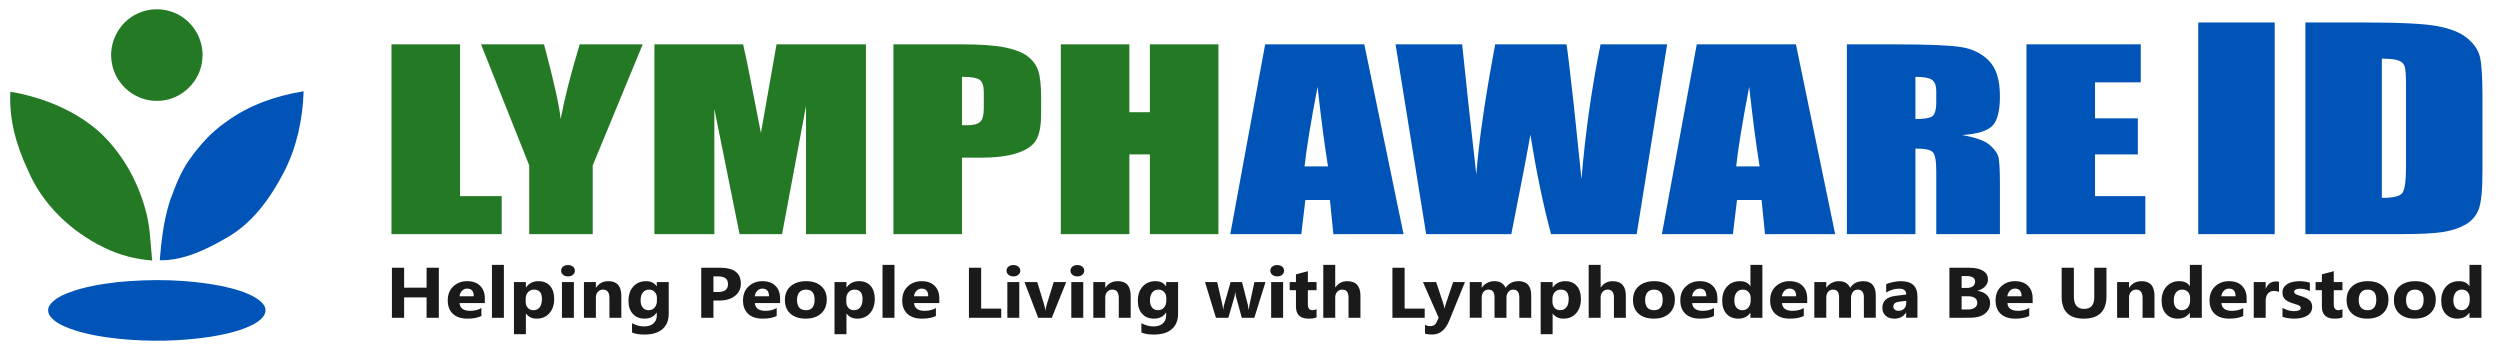
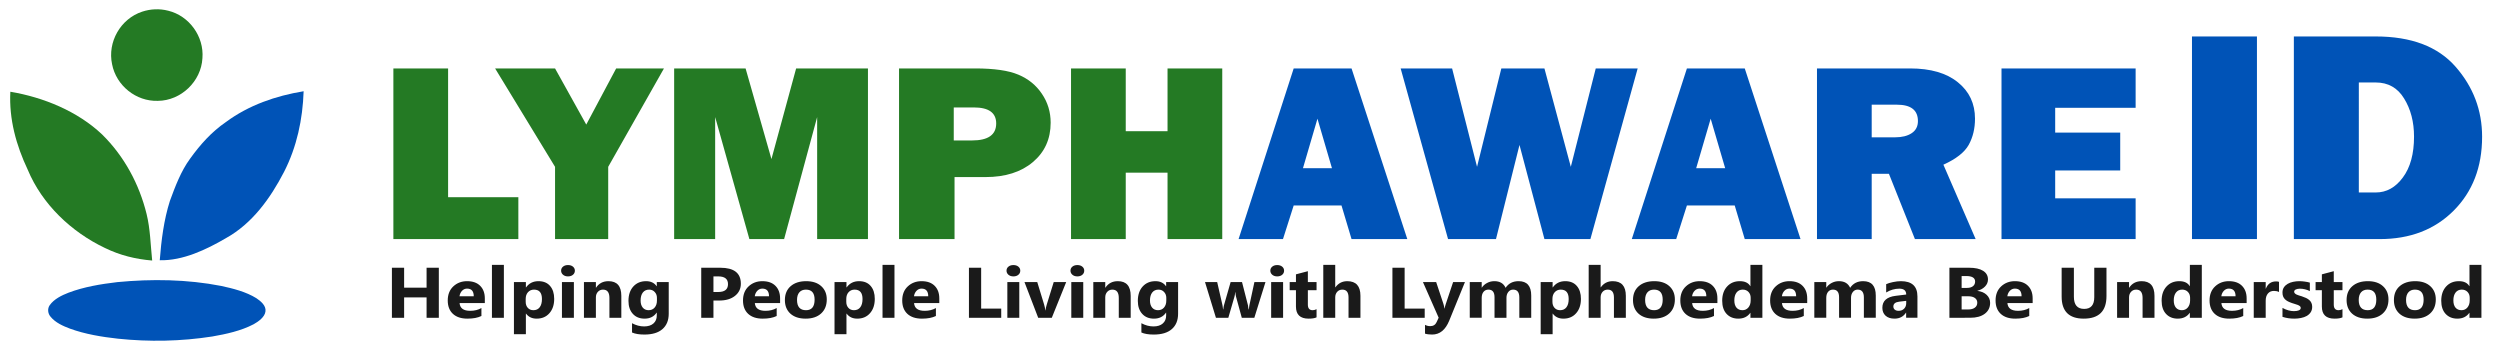
<svg xmlns="http://www.w3.org/2000/svg" version="1.1" viewBox="0 0 1204 169" width="1204.0pt" height="169.0pt" id="svg94">
  <defs id="defs94">
    <rect x="1400" y="25.743" width="177.228" height="147.525" id="rect12" />
    <rect x="1390.099" y="24.752" width="202.97" height="157.426" id="rect11" />
    <rect x="1390.244" y="25.61" width="157.317" height="131.707" id="rect10" />
    <rect x="1392.683" y="20.732" width="242.683" height="165.854" id="rect9" />
    <linearGradient id="swatch8">
      <stop style="stop-color:#044877;stop-opacity:1;" offset="0" id="stop9" />
    </linearGradient>
    <rect x="1395.122" y="35.366" width="163.415" height="106.098" id="rect3" />
    <rect x="1396.341" y="18.293" width="171.951" height="150" id="rect2" />
    <rect x="1387.805" y="24.39" width="223.171" height="141.463" id="rect1" />
  </defs>
  <path d="M 68.46 5.62 C 72.51 4.28 76.84 4.09 80.97 5.15 C 91.13 7.61 98.33 17.57 97.49 28.01 C 96.90 39.18 87.20 48.50 76.00 48.57 C 65.51 48.91 55.98 41.23 53.98 30.95 C 51.67 20.23 58.06 9.06 68.46 5.62 Z" fill="#2c922b" id="path2" style="fill:#247a24;fill-opacity:1" />
  <path d="M 146.23 43.94 C 145.77 57.44 142.98 70.73 136.79 82.80 C 130.24 95.46 121.46 107.72 108.73 114.74 C 99.36 120.22 88.01 125.62 76.94 125.33 C 77.68 115.77 78.90 105.94 81.82 96.77 C 84.36 89.85 87.12 82.48 91.49 76.50 C 96.36 69.72 101.85 63.53 108.78 58.79 C 119.87 50.60 132.73 46.18 146.23 43.94 Z" fill="#0053b7" id="path17" />
  <path d="M 4.98 44.18 C 20.90 46.85 37.37 53.56 49.20 64.78 C 59.81 75.21 67.06 88.67 70.60 103.07 C 72.38 110.26 72.51 118.07 73.29 125.47 C 65.27 124.81 57.77 122.95 50.53 119.42 C 34.39 111.75 20.29 98.39 13.36 81.75 C 7.78 69.94 4.30 57.35 4.98 44.18 Z" fill="#2c922b" id="path18" style="fill:#247a24;fill-opacity:1" />
  <path d="M 56.49 135.87 C 73.09 134.27 90.15 134.51 106.55 137.71 C 112.26 138.95 118.44 140.50 123.45 143.60 C 125.51 144.99 128.25 147.17 127.85 149.97 C 127.53 152.73 124.40 154.90 122.16 156.15 C 116.07 159.34 108.93 160.89 102.20 162.06 C 87.20 164.40 71.86 164.69 56.76 163.11 C 49.06 162.26 41.03 160.94 33.72 158.28 C 30.39 157.03 26.70 155.40 24.40 152.58 C 23.03 151.07 22.74 148.65 23.96 146.96 C 26.04 144.02 29.71 142.24 32.98 140.97 C 40.40 138.14 48.63 136.80 56.49 135.87 Z" fill="#0053b7" id="path36" style="fill:#0053b7;fill-opacity:1" />
  <g id="text124" style="font-weight:bold;font-size:35.818px;font-family:'Segoe UI';-inkscape-font-specification:'Segoe UI, Bold';fill:#1a1a1a;stroke:#0e0e0e;stroke-width:0;stroke-linejoin:round" transform="scale(1.040926,0.9606834)" aria-label="Helping People Living with Lymphoedema Be Understood">
    <path d="m 203.028,159.3 h -5.666 v -10.214 h -10.389 v 10.214 h -5.649 v -25.079 h 5.649 v 10.004 h 10.389 v -10.004 h 5.666 z m 21.284,-7.38 h -11.683 q 0.28,3.9 4.914,3.9 2.956,0 5.194,-1.399 v 3.988 q -2.483,1.329 -6.453,1.329 -4.337,0 -6.733,-2.396 -2.396,-2.413 -2.396,-6.716 0,-4.46 2.588,-7.066 2.588,-2.606 6.366,-2.606 3.918,0 6.051,2.326 2.151,2.326 2.151,6.314 z m -5.124,-3.393 q 0,-3.848 -3.113,-3.848 -1.329,0 -2.309,1.102 -0.962,1.102 -1.172,2.746 z m 13.939,10.773 h -5.527 v -26.513 h 5.527 z m 10.249,-2.081 h -0.07 v 10.319 h -5.527 V 141.392 h 5.527 v 2.693 h 0.07 q 2.046,-3.131 5.754,-3.131 3.48,0 5.369,2.396 1.906,2.379 1.906,6.488 0,4.477 -2.221,7.188 -2.204,2.711 -5.876,2.711 -3.235,0 -4.932,-2.518 z m -0.157,-7.345 v 1.434 q 0,1.854 0.979,3.026 0.979,1.172 2.571,1.172 1.889,0 2.921,-1.452 1.049,-1.469 1.049,-4.145 0,-4.722 -3.673,-4.722 -1.696,0 -2.781,1.294 -1.067,1.277 -1.067,3.393 z m 19.57,-11.315 q -1.399,0 -2.291,-0.822 -0.892,-0.839 -0.892,-2.046 0,-1.242 0.892,-2.029 0.892,-0.787 2.291,-0.787 1.417,0 2.291,0.787 0.892,0.787 0.892,2.029 0,1.259 -0.892,2.064 -0.874,0.804 -2.291,0.804 z m 2.728,20.742 h -5.527 v -17.909 h 5.527 z m 21.949,0 h -5.509 v -9.951 q 0,-4.162 -2.973,-4.162 -1.434,0 -2.361,1.102 -0.927,1.102 -0.927,2.798 v 10.214 h -5.527 v -17.909 h 5.527 v 2.833 h 0.07 q 1.976,-3.27 5.754,-3.27 5.946,0 5.946,7.38 z m 21.931,-2.046 q 0,4.984 -2.886,7.713 -2.886,2.746 -8.36,2.746 -3.62,0 -5.736,-1.032 v -4.652 q 2.763,1.609 5.579,1.609 2.798,0 4.337,-1.487 1.539,-1.469 1.539,-4.005 v -1.417 h -0.07 q -1.889,3.008 -5.579,3.008 -3.428,0 -5.439,-2.413 -2.011,-2.413 -2.011,-6.471 0,-4.547 2.239,-7.223 2.239,-2.676 5.894,-2.676 3.27,0 4.897,2.518 h 0.07 v -2.081 h 5.527 z m -5.457,-6.558 v -1.417 q 0,-1.696 -1.014,-2.886 -0.997,-1.207 -2.606,-1.207 -1.836,0 -2.886,1.434 -1.049,1.434 -1.049,4.04 0,2.239 0.997,3.55 0.997,1.294 2.728,1.294 1.714,0 2.763,-1.312 1.067,-1.329 1.067,-3.498 z m 26.146,-0.035 v 8.64 h -5.649 v -25.079 h 8.849 q 9.479,0 9.479,7.993 0,3.778 -2.728,6.121 -2.711,2.326 -7.258,2.326 z m 0,-12.102 v 7.818 h 2.221 q 4.512,0 4.512,-3.953 0,-3.865 -4.512,-3.865 z m 30.833,13.362 h -11.683 q 0.28,3.9 4.914,3.9 2.956,0 5.194,-1.399 v 3.988 q -2.483,1.329 -6.453,1.329 -4.337,0 -6.733,-2.396 -2.396,-2.413 -2.396,-6.716 0,-4.46 2.588,-7.066 2.588,-2.606 6.366,-2.606 3.918,0 6.051,2.326 2.151,2.326 2.151,6.314 z m -5.124,-3.393 q 0,-3.848 -3.113,-3.848 -1.329,0 -2.309,1.102 -0.962,1.102 -1.172,2.746 z m 16.947,11.21 q -4.477,0 -7.048,-2.501 -2.553,-2.518 -2.553,-6.821 0,-4.442 2.658,-6.943 2.658,-2.518 7.188,-2.518 4.46,0 6.996,2.518 2.536,2.501 2.536,6.628 0,4.46 -2.623,7.048 -2.606,2.588 -7.153,2.588 z m 0.14,-14.551 q -1.959,0 -3.043,1.347 -1.084,1.347 -1.084,3.813 0,5.159 4.162,5.159 3.97,0 3.97,-5.299 0,-5.019 -4.005,-5.019 z m 18.818,12.032 h -0.07 v 10.319 h -5.527 V 141.392 h 5.527 v 2.693 h 0.07 q 2.046,-3.131 5.754,-3.131 3.48,0 5.369,2.396 1.906,2.379 1.906,6.488 0,4.477 -2.221,7.188 -2.204,2.711 -5.876,2.711 -3.235,0 -4.932,-2.518 z m -0.157,-7.345 v 1.434 q 0,1.854 0.979,3.026 0.979,1.172 2.571,1.172 1.889,0 2.921,-1.452 1.049,-1.469 1.049,-4.145 0,-4.722 -3.673,-4.722 -1.696,0 -2.781,1.294 -1.067,1.277 -1.067,3.393 z m 22.299,9.427 h -5.527 v -26.513 h 5.527 z m 20.742,-7.38 h -11.683 q 0.28,3.9 4.914,3.9 2.956,0 5.194,-1.399 v 3.988 q -2.483,1.329 -6.453,1.329 -4.337,0 -6.733,-2.396 -2.396,-2.413 -2.396,-6.716 0,-4.46 2.588,-7.066 2.588,-2.606 6.366,-2.606 3.918,0 6.051,2.326 2.151,2.326 2.151,6.314 z m -5.124,-3.393 q 0,-3.848 -3.113,-3.848 -1.329,0 -2.309,1.102 -0.962,1.102 -1.172,2.746 z m 33.771,10.773 H 448.295 v -25.079 h 5.649 v 20.497 h 9.287 z m 5.631,-20.742 q -1.399,0 -2.291,-0.822 -0.892,-0.839 -0.892,-2.046 0,-1.242 0.892,-2.029 0.892,-0.787 2.291,-0.787 1.417,0 2.291,0.787 0.892,0.787 0.892,2.029 0,1.259 -0.892,2.064 -0.874,0.804 -2.291,0.804 z m 2.728,20.742 h -5.527 v -17.909 h 5.527 z m 21.704,-17.909 -6.663,17.909 h -6.296 l -6.349,-17.909 h 5.911 l 3.113,11.036 q 0.525,1.871 0.612,3.183 h 0.07 q 0.122,-1.242 0.647,-3.078 l 3.183,-11.141 z m 5.159,-2.833 q -1.399,0 -2.291,-0.822 -0.892,-0.839 -0.892,-2.046 0,-1.242 0.892,-2.029 0.892,-0.787 2.291,-0.787 1.417,0 2.291,0.787 0.892,0.787 0.892,2.029 0,1.259 -0.892,2.064 -0.874,0.804 -2.291,0.804 z m 2.728,20.742 h -5.527 v -17.909 h 5.527 z m 21.949,0 h -5.509 v -9.951 q 0,-4.162 -2.973,-4.162 -1.434,0 -2.361,1.102 -0.927,1.102 -0.927,2.798 v 10.214 h -5.527 v -17.909 h 5.527 v 2.833 h 0.07 q 1.976,-3.27 5.754,-3.27 5.946,0 5.946,7.38 z m 21.931,-2.046 q 0,4.984 -2.886,7.713 -2.886,2.746 -8.36,2.746 -3.62,0 -5.736,-1.032 v -4.652 q 2.763,1.609 5.579,1.609 2.798,0 4.337,-1.487 1.539,-1.469 1.539,-4.005 v -1.417 h -0.07 q -1.889,3.008 -5.579,3.008 -3.428,0 -5.439,-2.413 -2.011,-2.413 -2.011,-6.471 0,-4.547 2.239,-7.223 2.239,-2.676 5.894,-2.676 3.27,0 4.897,2.518 h 0.07 v -2.081 h 5.527 z m -5.457,-6.558 v -1.417 q 0,-1.696 -1.014,-2.886 -0.997,-1.207 -2.606,-1.207 -1.836,0 -2.886,1.434 -1.049,1.434 -1.049,4.04 0,2.239 0.997,3.55 0.997,1.294 2.728,1.294 1.714,0 2.763,-1.312 1.067,-1.329 1.067,-3.498 z m 45.891,-9.304 -5.159,17.909 h -5.806 l -2.641,-10.493 q -0.262,-1.049 -0.297,-2.291 h -0.105 q -0.122,1.364 -0.35,2.221 l -2.833,10.563 h -5.736 L 557.514,141.392 h 5.631 l 2.466,11.683 q 0.175,0.822 0.262,1.994 h 0.105 q 0.087,-1.224 0.315,-2.064 l 3.078,-11.613 h 5.264 l 2.763,11.683 q 0.105,0.437 0.245,2.029 h 0.122 q 0.087,-1.014 0.28,-2.029 l 2.326,-11.683 z m 5.422,-2.833 q -1.399,0 -2.291,-0.822 -0.892,-0.839 -0.892,-2.046 0,-1.242 0.892,-2.029 0.892,-0.787 2.291,-0.787 1.417,0 2.291,0.787 0.892,0.787 0.892,2.029 0,1.259 -0.892,2.064 -0.874,0.804 -2.291,0.804 z m 2.728,20.742 h -5.527 v -17.909 h 5.527 z m 15.478,-0.21 q -1.224,0.647 -3.69,0.647 -5.841,0 -5.841,-6.069 v -8.202 h -2.903 v -4.075 h 2.903 v -3.865 l 5.509,-1.574 v 5.439 h 4.022 v 4.075 h -4.022 v 7.24 q 0,2.798 2.221,2.798 0.874,0 1.801,-0.507 z m 20.305,0.21 h -5.509 v -10.179 q 0,-3.935 -2.868,-3.935 -1.469,0 -2.379,1.102 -0.909,1.102 -0.909,2.798 v 10.214 h -5.527 v -26.513 h 5.527 v 11.263 h 0.07 q 2.029,-3.096 5.509,-3.096 6.086,0 6.086,7.345 z" id="path1" />
    <path d="m 659.16,159.3 h -14.936 v -25.079 h 5.649 v 20.497 h 9.287 z m 18.626,-17.909 -7.275,19.343 q -2.623,6.978 -7.905,6.978 -2.011,0 -3.305,-0.455 v -4.407 q 1.102,0.647 2.396,0.647 2.134,0 2.973,-2.011 l 0.944,-2.221 -7.275,-17.874 h 6.121 l 3.34,10.896 q 0.315,1.014 0.49,2.396 h 0.07 q 0.157,-1.014 0.577,-2.361 l 3.375,-10.931 z m 30.658,17.909 h -5.509 v -10.214 q 0,-3.9 -2.868,-3.9 -1.364,0 -2.221,1.172 -0.857,1.172 -0.857,2.921 v 10.021 h -5.527 v -10.319 q 0,-3.795 -2.816,-3.795 -1.417,0 -2.274,1.119 -0.839,1.119 -0.839,3.043 v 9.951 h -5.527 v -17.909 h 5.527 v 2.798 h 0.07 q 0.857,-1.434 2.396,-2.326 1.557,-0.909 3.393,-0.909 3.795,0 5.194,3.34 2.046,-3.34 6.016,-3.34 5.841,0 5.841,7.205 z m 9.969,-2.081 h -0.07 v 10.319 h -5.527 V 141.392 h 5.527 v 2.693 h 0.07 q 2.046,-3.131 5.754,-3.131 3.48,0 5.369,2.396 1.906,2.379 1.906,6.488 0,4.477 -2.221,7.188 -2.204,2.711 -5.876,2.711 -3.235,0 -4.932,-2.518 z m -0.157,-7.345 v 1.434 q 0,1.854 0.979,3.026 0.979,1.172 2.571,1.172 1.889,0 2.921,-1.452 1.049,-1.469 1.049,-4.145 0,-4.722 -3.673,-4.722 -1.696,0 -2.781,1.294 -1.067,1.277 -1.067,3.393 z m 33.964,9.427 h -5.509 v -10.179 q 0,-3.935 -2.868,-3.935 -1.469,0 -2.379,1.102 -0.909,1.102 -0.909,2.798 V 159.3 H 735.028 v -26.513 h 5.527 v 11.263 h 0.07 q 2.029,-3.096 5.509,-3.096 6.086,0 6.086,7.345 z m 12.907,0.437 q -4.477,0 -7.048,-2.501 -2.553,-2.518 -2.553,-6.821 0,-4.442 2.658,-6.943 2.658,-2.518 7.188,-2.518 4.46,0 6.996,2.518 2.536,2.501 2.536,6.628 0,4.46 -2.623,7.048 -2.606,2.588 -7.153,2.588 z m 0.14,-14.551 q -1.959,0 -3.043,1.347 -1.084,1.347 -1.084,3.813 0,5.159 4.162,5.159 3.97,0 3.97,-5.299 0,-5.019 -4.005,-5.019 z m 29.312,6.733 h -11.683 q 0.28,3.9 4.914,3.9 2.956,0 5.194,-1.399 v 3.988 q -2.483,1.329 -6.453,1.329 -4.337,0 -6.733,-2.396 -2.396,-2.413 -2.396,-6.716 0,-4.46 2.588,-7.066 2.588,-2.606 6.366,-2.606 3.918,0 6.051,2.326 2.151,2.326 2.151,6.314 z m -5.124,-3.393 q 0,-3.848 -3.113,-3.848 -1.329,0 -2.309,1.102 -0.962,1.102 -1.172,2.746 z m 25.936,10.773 h -5.527 v -2.466 h -0.07 q -1.889,2.903 -5.544,2.903 -3.358,0 -5.404,-2.361 -2.046,-2.379 -2.046,-6.628 0,-4.442 2.256,-7.118 2.256,-2.676 5.911,-2.676 3.463,0 4.827,2.483 h 0.07 v -10.651 h 5.527 z m -5.422,-8.71 v -1.347 q 0,-1.749 -1.014,-2.903 -1.014,-1.154 -2.641,-1.154 -1.836,0 -2.868,1.452 -1.032,1.434 -1.032,3.953 0,2.361 0.997,3.638 0.997,1.277 2.763,1.277 1.679,0 2.728,-1.347 1.067,-1.347 1.067,-3.568 z m 26.164,1.329 h -11.683 q 0.28,3.9 4.914,3.9 2.956,0 5.194,-1.399 v 3.988 q -2.483,1.329 -6.453,1.329 -4.337,0 -6.733,-2.396 -2.396,-2.413 -2.396,-6.716 0,-4.46 2.588,-7.066 2.588,-2.606 6.366,-2.606 3.918,0 6.051,2.326 2.151,2.326 2.151,6.314 z m -5.124,-3.393 q 0,-3.848 -3.113,-3.848 -1.329,0 -2.309,1.102 -0.962,1.102 -1.172,2.746 z m 36.849,10.773 h -5.509 v -10.214 q 0,-3.9 -2.868,-3.9 -1.364,0 -2.221,1.172 -0.857,1.172 -0.857,2.921 v 10.021 h -5.527 v -10.319 q 0,-3.795 -2.816,-3.795 -1.417,0 -2.274,1.119 -0.839,1.119 -0.839,3.043 v 9.951 h -5.527 v -17.909 h 5.527 v 2.798 h 0.07 q 0.857,-1.434 2.396,-2.326 1.557,-0.909 3.393,-0.909 3.795,0 5.194,3.34 2.046,-3.34 6.016,-3.34 5.841,0 5.841,7.205 z m 19.273,0 h -5.229 v -2.571 h -0.07 q -1.801,3.008 -5.334,3.008 -2.606,0 -4.11,-1.469 -1.487,-1.487 -1.487,-3.953 0,-5.212 6.174,-6.016 l 4.862,-0.647 q 0,-2.938 -3.183,-2.938 -3.2,0 -6.086,1.906 v -4.162 q 1.154,-0.595 3.148,-1.049 2.011,-0.455 3.655,-0.455 7.66,0 7.66,7.643 z m -5.194,-7.275 v -1.207 l -3.253,0.42 q -2.693,0.35 -2.693,2.431 0,0.944 0.647,1.557 0.665,0.595 1.784,0.595 1.557,0 2.536,-1.067 0.979,-1.084 0.979,-2.728 z" id="path3" />
    <path d="m 901.926,159.3 v -25.079 h 9.129 q 4.197,0 6.453,1.539 2.256,1.539 2.256,4.337 0,2.029 -1.382,3.55 -1.364,1.522 -3.498,2.116 v 0.07 q 2.676,0.332 4.267,1.976 1.609,1.644 1.609,4.005 0,3.445 -2.466,5.474 -2.466,2.011 -6.733,2.011 z m 5.649,-20.917 v 5.946 h 2.483 q 1.749,0 2.746,-0.839 1.014,-0.857 1.014,-2.344 0,-2.763 -4.127,-2.763 z m 0,10.144 v 6.611 h 3.061 q 1.959,0 3.061,-0.909 1.119,-0.909 1.119,-2.483 0,-1.504 -1.102,-2.361 -1.084,-0.857 -3.043,-0.857 z m 32.862,3.393 h -11.683 q 0.28,3.9 4.914,3.9 2.956,0 5.194,-1.399 v 3.988 q -2.483,1.329 -6.453,1.329 -4.337,0 -6.733,-2.396 -2.396,-2.413 -2.396,-6.716 0,-4.46 2.588,-7.066 2.588,-2.606 6.366,-2.606 3.918,0 6.051,2.326 2.151,2.326 2.151,6.314 z m -5.124,-3.393 q 0,-3.848 -3.113,-3.848 -1.329,0 -2.309,1.102 -0.962,1.102 -1.172,2.746 z m 39.28,-0.087 q 0,11.298 -10.528,11.298 -10.214,0 -10.214,-11.036 v -14.481 h 5.666 v 14.551 q 0,6.086 4.757,6.086 4.67,0 4.67,-5.876 v -14.761 h 5.649 z m 22.211,10.861 h -5.509 v -9.951 q 0,-4.162 -2.973,-4.162 -1.434,0 -2.361,1.102 -0.927,1.102 -0.927,2.798 v 10.214 h -5.527 v -17.909 h 5.527 v 2.833 h 0.07 q 1.976,-3.27 5.754,-3.27 5.946,0 5.946,7.38 z m 21.896,0 h -5.527 v -2.466 h -0.07 q -1.889,2.903 -5.544,2.903 -3.358,0 -5.404,-2.361 -2.046,-2.379 -2.046,-6.628 0,-4.442 2.256,-7.118 2.256,-2.676 5.911,-2.676 3.463,0 4.827,2.483 h 0.07 v -10.651 h 5.527 z m -5.422,-8.71 v -1.347 q 0,-1.749 -1.014,-2.903 -1.014,-1.154 -2.641,-1.154 -1.836,0 -2.868,1.452 -1.032,1.434 -1.032,3.953 0,2.361 0.997,3.638 0.997,1.277 2.763,1.277 1.679,0 2.728,-1.347 1.067,-1.347 1.067,-3.568 z m 26.164,1.329 h -11.683 q 0.28,3.9 4.914,3.9 2.956,0 5.194,-1.399 v 3.988 q -2.483,1.329 -6.454,1.329 -4.337,0 -6.733,-2.396 -2.396,-2.413 -2.396,-6.716 0,-4.46 2.588,-7.066 2.588,-2.606 6.366,-2.606 3.918,0 6.051,2.326 2.151,2.326 2.151,6.314 z m -5.124,-3.393 q 0,-3.848 -3.113,-3.848 -1.329,0 -2.308,1.102 -0.962,1.102 -1.172,2.746 z m 20.095,-2.151 q -0.997,-0.542 -2.326,-0.542 -1.801,0 -2.816,1.329 -1.014,1.312 -1.014,3.585 v 8.552 h -5.527 v -17.909 h 5.527 v 3.323 h 0.07 q 1.312,-3.638 4.722,-3.638 0.875,0 1.364,0.21 z m 1.609,12.452 v -4.477 q 1.364,0.822 2.711,1.224 1.364,0.402 2.571,0.402 1.469,0 2.309,-0.402 0.857,-0.402 0.857,-1.224 0,-0.525 -0.385,-0.874 -0.385,-0.35 -0.997,-0.612 -0.595,-0.262 -1.312,-0.472 -0.717,-0.21 -1.382,-0.472 -1.067,-0.402 -1.889,-0.857 -0.804,-0.472 -1.364,-1.084 -0.542,-0.612 -0.839,-1.417 -0.28,-0.804 -0.28,-1.906 0,-1.504 0.647,-2.588 0.665,-1.084 1.749,-1.766 1.102,-0.7 2.501,-1.014 1.417,-0.332 2.938,-0.332 1.189,0 2.413,0.192 1.224,0.175 2.413,0.525 v 4.267 q -1.049,-0.612 -2.256,-0.909 -1.189,-0.315 -2.344,-0.315 -0.542,0 -1.032,0.105 -0.472,0.087 -0.839,0.28 -0.367,0.175 -0.577,0.472 -0.21,0.28 -0.21,0.647 0,0.49 0.315,0.839 0.315,0.35 0.822,0.612 0.507,0.245 1.119,0.455 0.63,0.192 1.242,0.402 1.102,0.385 1.994,0.839 0.892,0.455 1.522,1.067 0.647,0.612 0.979,1.434 0.35,0.822 0.35,1.959 0,1.592 -0.7,2.728 -0.682,1.119 -1.836,1.836 -1.137,0.7 -2.641,1.014 -1.487,0.332 -3.096,0.332 -2.956,0 -5.474,-0.909 z m 27.755,0.262 q -1.224,0.647 -3.69,0.647 -5.841,0 -5.841,-6.069 v -8.202 h -2.903 v -4.075 h 2.903 v -3.865 l 5.509,-1.574 v 5.439 h 4.022 v 4.075 h -4.022 v 7.24 q 0,2.798 2.221,2.798 0.874,0 1.801,-0.507 z m 11.508,0.647 q -4.477,0 -7.048,-2.501 -2.553,-2.518 -2.553,-6.821 0,-4.442 2.658,-6.943 2.658,-2.518 7.188,-2.518 4.46,0 6.996,2.518 2.536,2.501 2.536,6.628 0,4.46 -2.623,7.048 -2.606,2.588 -7.153,2.588 z m 0.14,-14.551 q -1.959,0 -3.043,1.347 -1.084,1.347 -1.084,3.813 0,5.159 4.162,5.159 3.97,0 3.97,-5.299 0,-5.019 -4.005,-5.019 z m 21.756,14.551 q -4.477,0 -7.048,-2.501 -2.553,-2.518 -2.553,-6.821 0,-4.442 2.658,-6.943 2.658,-2.518 7.188,-2.518 4.46,0 6.996,2.518 2.536,2.501 2.536,6.628 0,4.46 -2.623,7.048 -2.606,2.588 -7.153,2.588 z m 0.14,-14.551 q -1.959,0 -3.043,1.347 -1.084,1.347 -1.084,3.813 0,5.159 4.162,5.159 3.97,0 3.97,-5.299 0,-5.019 -4.005,-5.019 z m 30.746,14.114 h -5.527 v -2.466 h -0.07 q -1.889,2.903 -5.544,2.903 -3.358,0 -5.404,-2.361 -2.046,-2.379 -2.046,-6.628 0,-4.442 2.256,-7.118 2.256,-2.676 5.911,-2.676 3.463,0 4.827,2.483 h 0.07 v -10.651 h 5.527 z m -5.422,-8.71 v -1.347 q 0,-1.749 -1.014,-2.903 -1.014,-1.154 -2.641,-1.154 -1.836,0 -2.868,1.452 -1.032,1.434 -1.032,3.953 0,2.361 0.997,3.638 0.997,1.277 2.763,1.277 1.679,0 2.728,-1.347 1.067,-1.347 1.067,-3.568 z" id="path4" />
  </g>
-   <g id="text127" style="font-stretch:condensed;font-size:145.335px;font-family:Impact;-inkscape-font-specification:'Impact, Condensed';fill:#0053b7;stroke:#0e0e0e;stroke-width:0;stroke-linejoin:round" transform="scale(1.178621,0.8484489)" aria-label="LYMPHAWARE ID">
-     <path style="font-size:136.25px;fill:#247a24" d="m 187.973,25.18 v 86.154 h 17.031 v 21.555 H 159.965 V 25.18 Z m 74.645,0 -20.424,68.724 v 38.986 H 216.248 V 93.904 L 196.555,25.18 h 25.746 q 6.054,31.468 6.786,42.379 2.328,-17.231 7.784,-42.379 z m 91.21,0 V 132.889 H 329.346 V 60.174 l -9.78,72.715 H 302.202 L 291.89,61.837 V 132.889 H 267.408 V 25.18 h 36.258 q 1.597,9.713 3.393,22.886 l 3.859,27.41 6.387,-50.295 z m 11.243,0 h 28.208 q 11.443,0 17.563,1.796 6.187,1.796 9.247,5.189 3.127,3.393 4.191,8.25 1.131,4.79 1.131,14.902 v 9.38 q 0,10.312 -2.129,15.035 -2.129,4.724 -7.85,7.252 -5.655,2.528 -14.836,2.528 h -7.518 v 43.376 h -28.008 z m 28.008,18.428 v 27.41 q 1.198,0.067 2.062,0.067 3.859,0 5.322,-1.863 1.53,-1.929 1.53,-7.917 v -8.848 q 0,-5.522 -1.73,-7.185 -1.73,-1.663 -7.185,-1.663 z M 497.862,25.18 V 132.889 H 469.854 V 87.65 h -8.383 V 132.889 H 433.463 V 25.18 h 28.008 v 38.52 h 8.383 V 25.18 Z" id="path5" />
-     <path style="font-size:136.25px" d="m 557.472,25.18 16.033,107.709 h -28.674 l -1.397,-19.36 h -10.046 l -1.663,19.36 H 502.719 L 516.956,25.18 Z m -14.836,69.256 q -2.129,-18.295 -4.258,-45.173 -4.258,30.869 -5.322,45.173 z M 681.214,25.18 668.773,132.889 h -34.994 q -4.79,-24.815 -8.449,-56.416 -1.663,13.505 -7.784,56.416 H 582.752 L 570.245,25.18 h 27.21 l 2.861,37.589 2.927,36.258 q 1.53,-28.141 7.717,-73.846 h 29.139 q 0.599,4.724 3.06,35.526 l 3.06,40.915 q 2.328,-39.052 7.784,-76.441 z m 52.624,0 16.033,107.709 h -28.674 l -1.397,-19.36 h -10.046 l -1.663,19.36 H 679.085 L 693.322,25.18 Z m -14.836,69.256 q -2.129,-18.295 -4.258,-45.173 -4.258,30.869 -5.322,45.173 z m 35.659,-69.256 h 19.825 q 19.825,0 26.811,1.53 7.052,1.53 11.443,7.85 4.457,6.254 4.457,20.025 0,12.574 -3.127,16.898 -3.127,4.324 -12.308,5.189 8.316,2.062 11.177,5.522 2.861,3.459 3.526,6.387 0.732,2.861 0.732,15.9 v 28.408 H 791.186 V 97.097 q 0,-8.649 -1.397,-10.711 -1.331,-2.062 -7.119,-2.062 v 48.566 h -28.008 z m 28.008,18.428 v 23.95 q 4.724,0 6.586,-1.264 1.929,-1.331 1.929,-8.449 V 51.925 q 0,-5.123 -1.863,-6.719 -1.796,-1.597 -6.653,-1.597 z m 45.372,-18.428 h 46.703 v 21.555 h -18.694 v 20.424 h 17.497 v 20.491 h -17.497 v 23.684 h 20.557 v 21.555 h -48.566 z" id="path6" />
-     <path style="font-size:151.971px" d="M 929.475,12.752 V 132.889 H 898.235 V 12.752 Z m 12.541,0 h 23.374 q 22.632,0 30.572,2.078 8.014,2.078 12.17,6.827 4.155,4.749 5.194,10.611 1.039,5.788 1.039,22.855 v 42.074 q 0,16.177 -1.558,21.668 -1.484,5.417 -5.269,8.534 -3.784,3.042 -9.35,4.304 -5.565,1.187 -16.77,1.187 h -39.403 z m 31.24,20.555 v 79.028 q 6.753,0 8.311,-2.671 1.558,-2.746 1.558,-14.767 V 48.222 q 0,-8.163 -0.519,-10.463 -0.519,-2.3 -2.375,-3.339 -1.855,-1.113 -6.975,-1.113 z" id="path7" />
+   <g id="text127" style="font-size:126.028px;font-family:'Franklin Gothic Heavy';-inkscape-font-specification:'Franklin Gothic Heavy, Normal';fill:#0053b7;stroke:#0e0e0e;stroke-width:0;stroke-linejoin:round" transform="scale(1.022051,0.9784244)" aria-label="LYMPHAWARE ID">
+     <path style="fill:#247a24" d="M 244.253,97.068 V 117.683 H 185.362 V 33.684 h 25.784 v 63.383 z m 68.614,-63.383 -26.276,48.43 v 35.568 h -25.046 V 82.114 L 233.299,33.684 h 28.246 l 14.707,27.63 14.092,-27.63 z m 96.121,0 V 117.683 H 385.05 V 57.622 L 369.481,117.683 H 353.112 L 336.989,57.622 V 117.683 H 317.667 V 33.684 h 33.661 l 12.184,44.614 11.631,-44.614 z m 40.799,53.476 v 30.522 H 423.634 V 33.684 h 35.876 q 13.415,0 20.369,3.077 7.015,3.077 11.077,9.415 4.123,6.338 4.123,14.215 0,12 -8.369,19.384 -8.369,7.384 -22.338,7.384 z m -0.369,-18.03 h 8.615 q 11.384,0 11.384,-8.369 0,-7.877 -10.523,-7.877 h -9.477 z M 575.938,33.684 V 117.683 H 550.154 V 85.006 H 530.462 V 117.683 H 504.678 V 33.684 h 25.784 v 30.892 h 19.692 V 33.684 Z" id="path5" />
+     <path d="m 636.86,117.683 -4.738,-16.553 h -22.523 l -5.046,16.553 h -20.923 l 25.969,-83.998 h 27.261 l 26.276,83.998 z m -22.892,-34.892 h 13.661 L 620.799,58.422 Z M 771.688,33.684 749.411,117.683 H 727.75 L 715.997,71.345 704.92,117.683 H 682.336 L 659.998,33.684 h 24.246 l 11.754,48.43 11.446,-48.43 h 20.307 l 12.43,48.43 11.754,-48.43 z m 50.46,83.998 -4.738,-16.553 h -22.523 l -5.046,16.553 h -20.923 l 25.969,-83.998 h 27.261 l 26.276,83.998 z m -22.892,-34.892 h 13.661 L 806.087,58.422 Z M 930.946,117.683 H 902.331 L 890.085,85.56 h -8.123 V 117.683 H 856.178 V 33.684 h 43.876 q 14.523,0 22.523,6.831 8.061,6.769 8.061,17.907 0,7.261 -2.954,12.861 -2.954,5.538 -11.938,9.784 z M 881.962,67.591 h 11.015 q 4.861,0 7.815,-2.031 2.954,-2.031 2.954,-5.969 0,-8.061 -9.907,-8.061 H 881.962 Z M 1006.329,97.621 V 117.683 H 943.13 V 33.684 h 63.199 v 19.384 H 968.422 V 65.253 h 30.645 v 18.646 h -30.645 v 13.723 z" id="path6" />
+     <path style="font-size:149.644px" d="m 1063.496,17.944 v 99.738 h -30.616 V 17.944 Z m 17.39,99.738 V 17.944 h 38.58 q 25.136,0 37.63,14.906 12.495,14.906 12.495,34.488 0,22.359 -13.444,36.388 -13.371,13.956 -34.781,13.956 z m 30.616,-22.943 h 7.965 q 7.599,0 12.787,-7.38 5.261,-7.38 5.261,-20.094 0,-10.887 -4.676,-18.779 -4.603,-7.891 -13.371,-7.891 h -7.965 z" id="path7" />
  </g>
</svg>
